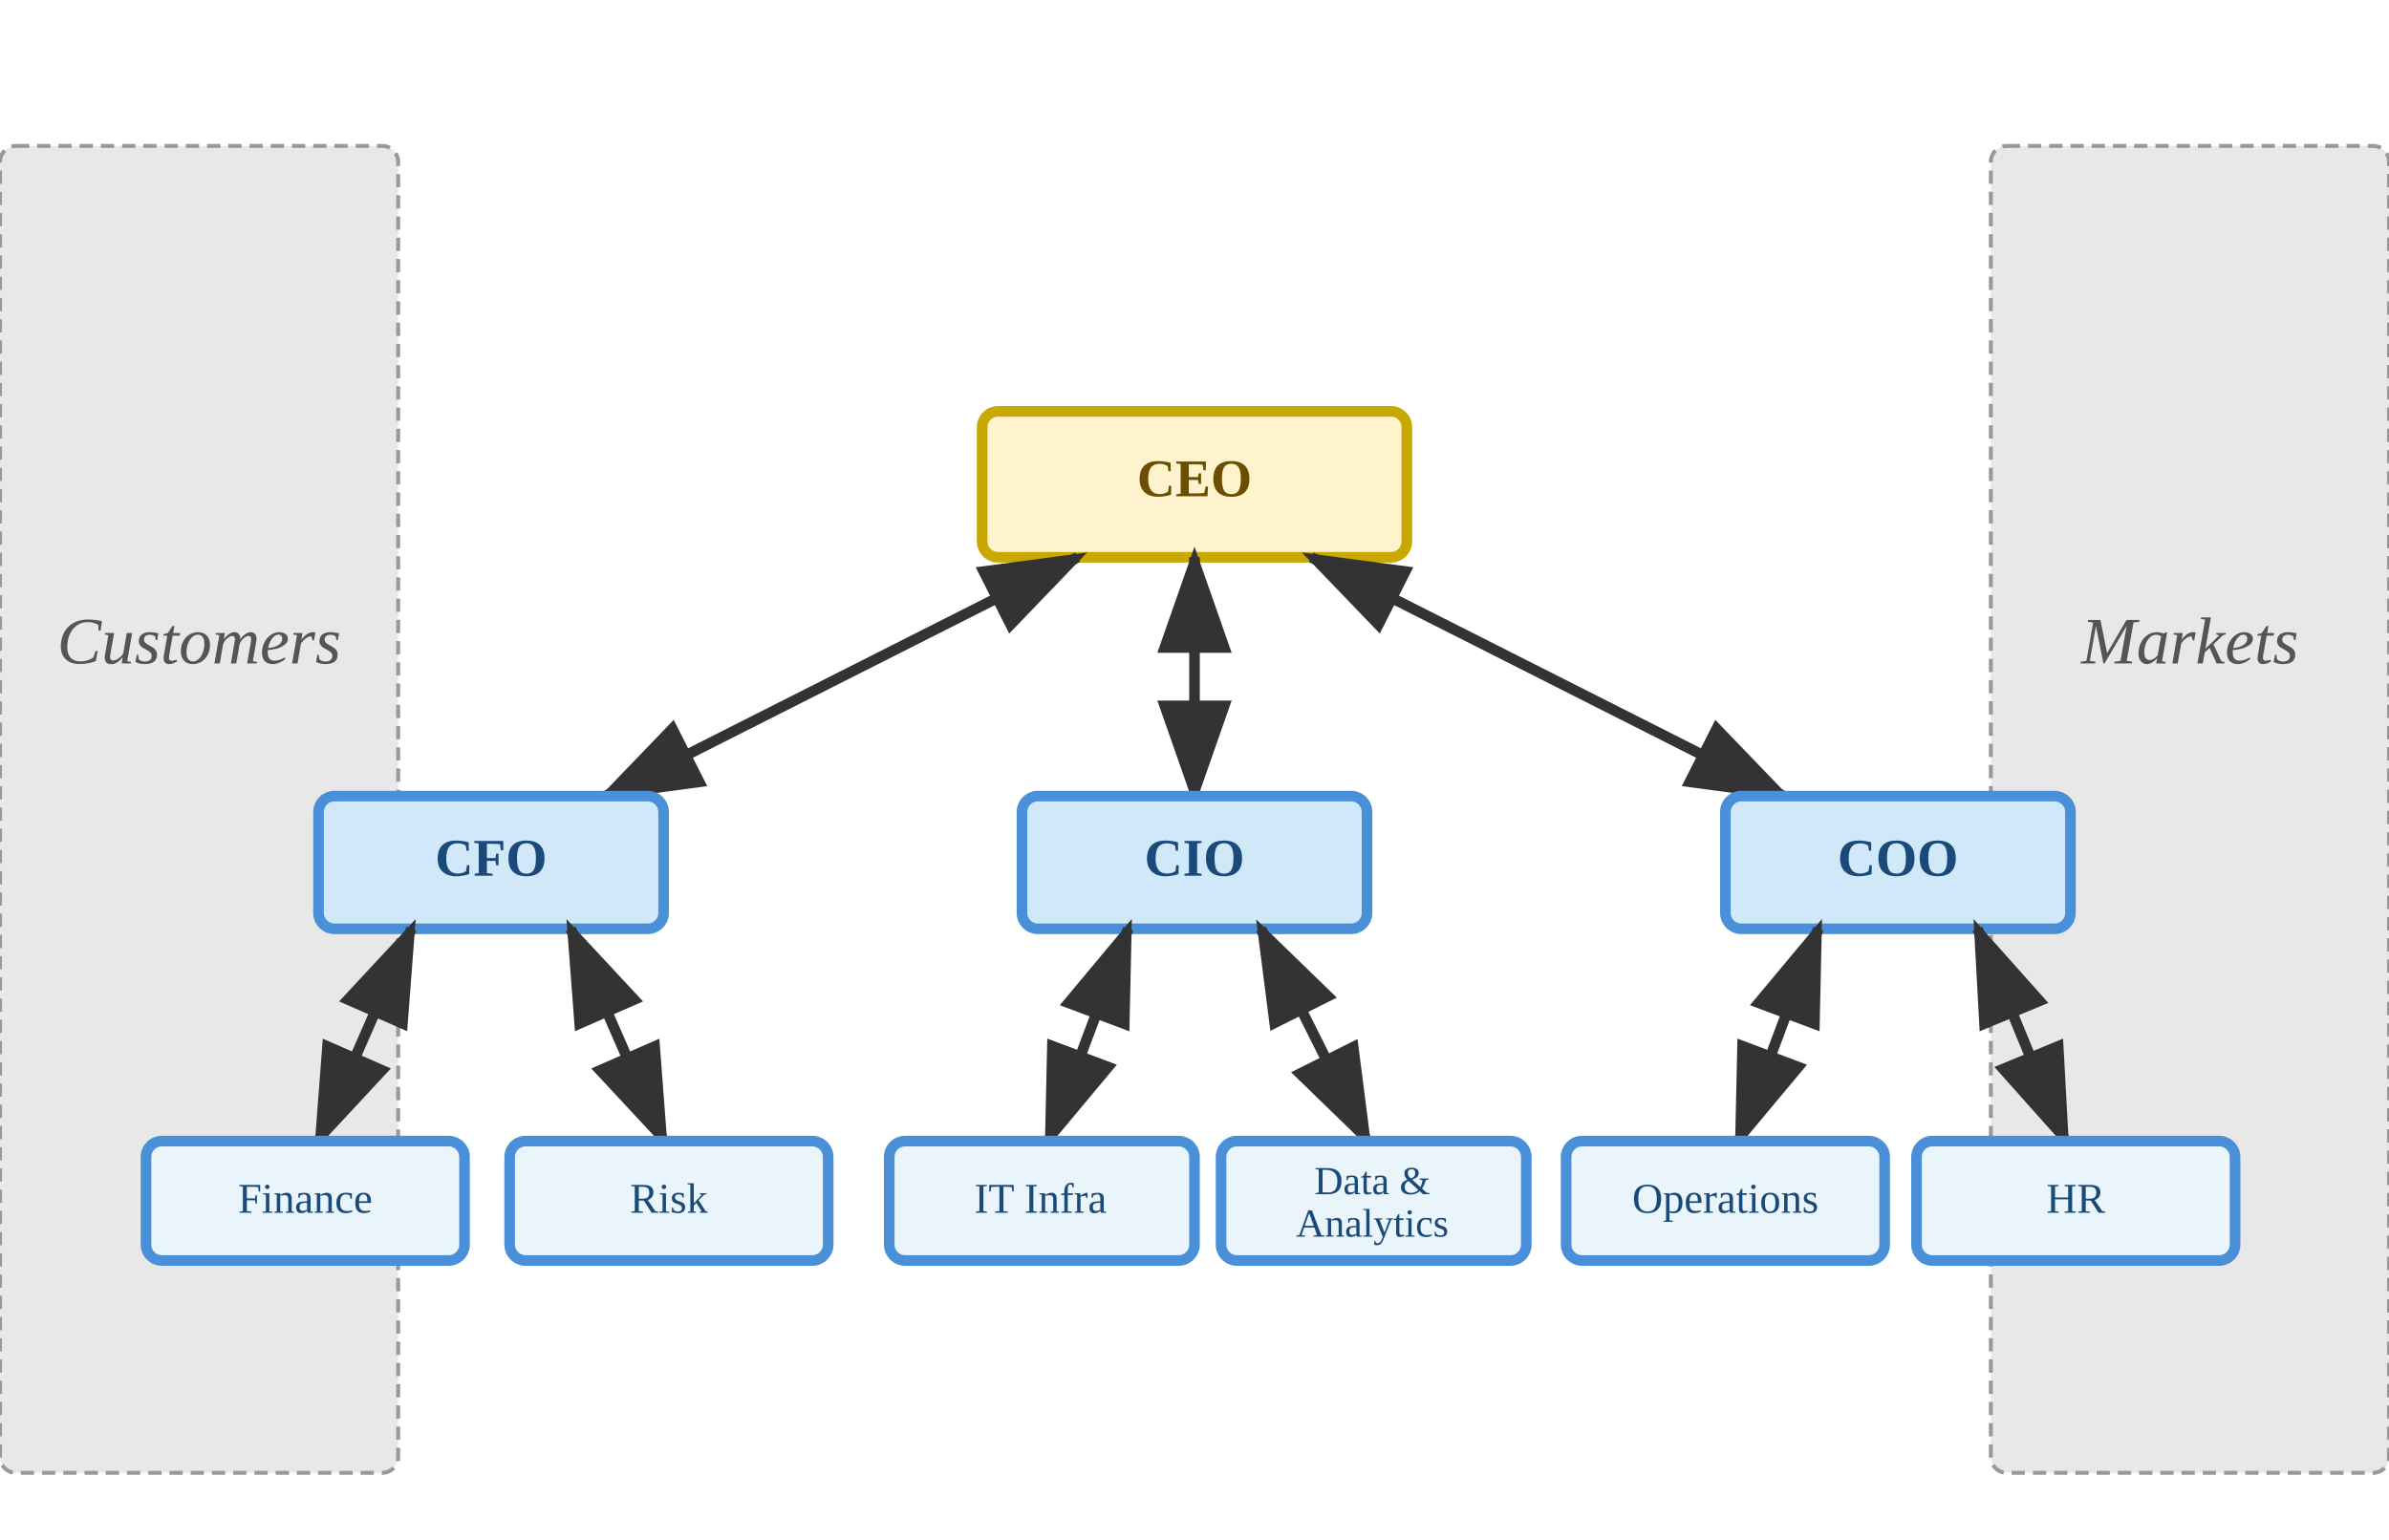
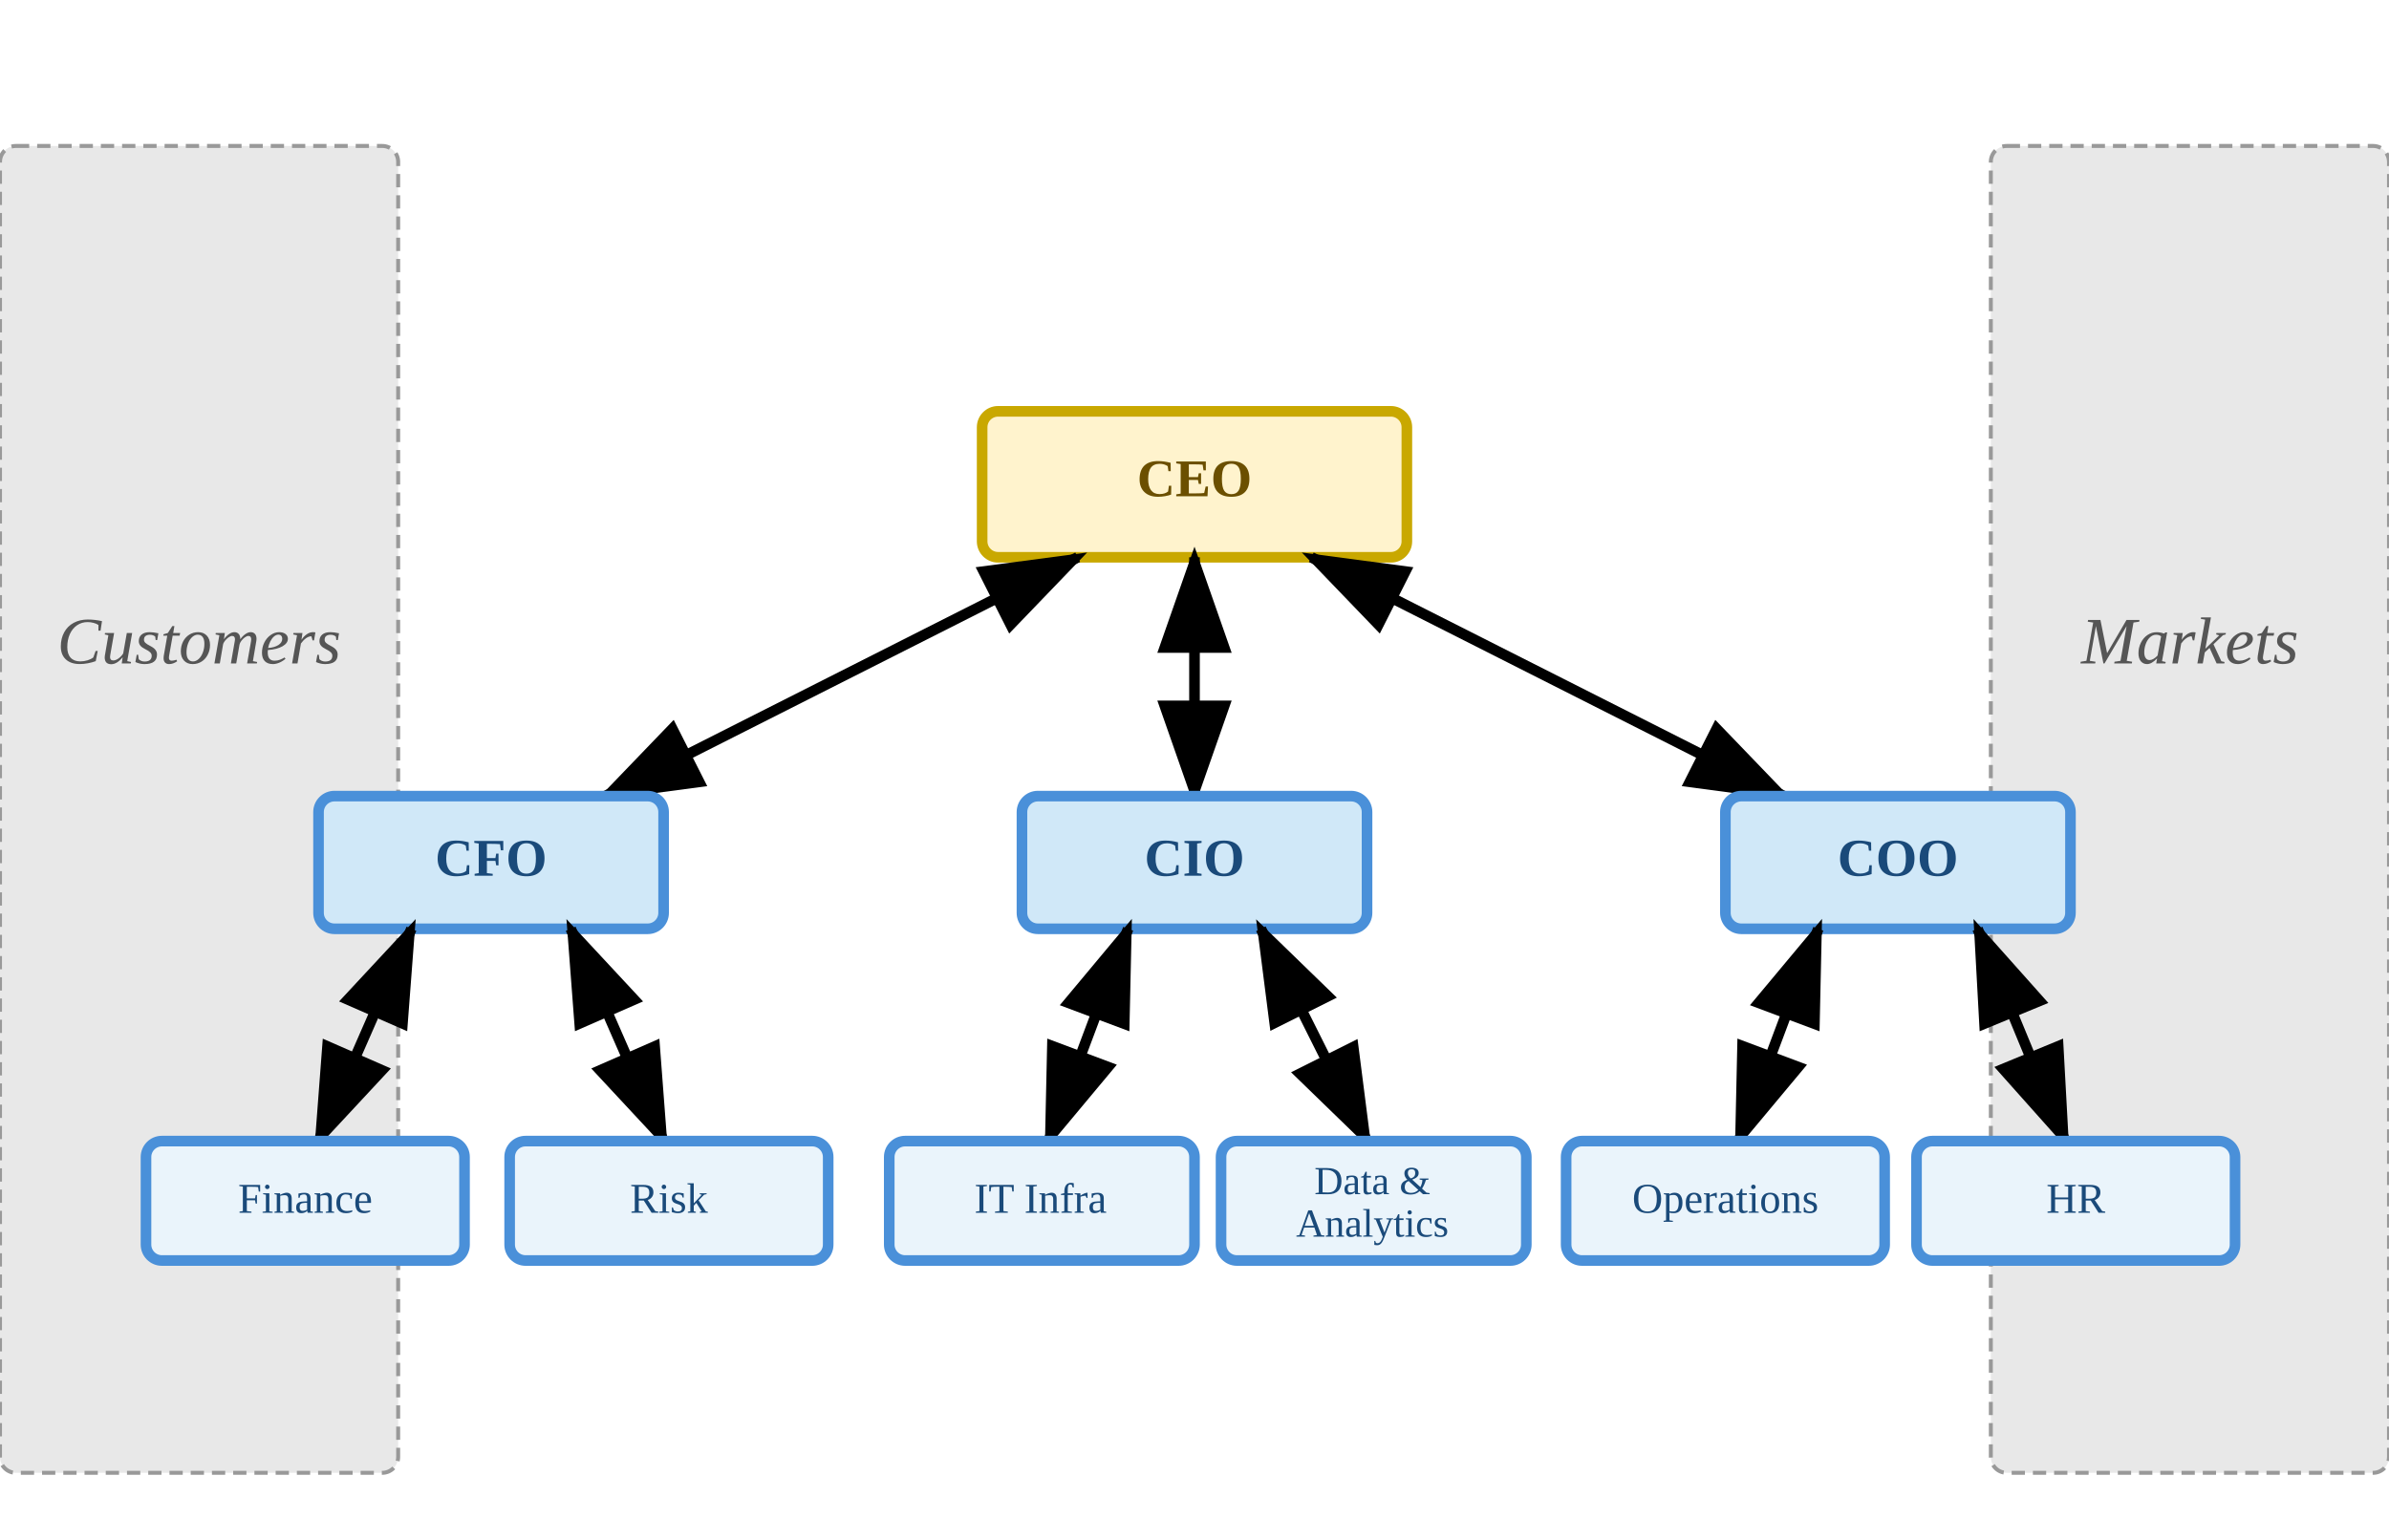
<svg xmlns="http://www.w3.org/2000/svg" viewBox="0 0 900 580">
  <defs>
    <marker id="arrowEnd" markerWidth="10" markerHeight="7" refX="9" refY="3.5" orient="auto">
-       <polygon points="0 0, 10 3.5, 0 7" fill="#333" />
+       <polygon points="0 0, 10 3.5, 0 7" fill="currentColor" />
    </marker>
    <marker id="arrowStart" markerWidth="10" markerHeight="7" refX="1" refY="3.5" orient="auto">
-       <polygon points="10 0, 0 3.5, 10 7" fill="#333" />
+       <polygon points="10 0, 0 3.5, 10 7" fill="currentColor" />
    </marker>
    <marker id="arrowDashedEnd" markerWidth="10" markerHeight="7" refX="9" refY="3.5" orient="auto">
      <polygon points="0 0, 10 3.5, 0 7" fill="#999" />
    </marker>
  </defs>
  <rect x="0" y="55" width="150" height="500" rx="6" fill="#e8e8e8" stroke="#999" stroke-width="1.5" stroke-dasharray="5,3" />
  <text x="75" y="250" text-anchor="middle" font-size="25" fill="#555" font-style="italic">Customers</text>
  <rect x="750" y="55" width="150" height="500" rx="6" fill="#e8e8e8" stroke="#999" stroke-width="1.5" stroke-dasharray="5,3" />
  <text x="825" y="250" text-anchor="middle" font-size="25" fill="#555" font-style="italic">Markets</text>
  <rect x="370" y="155" width="160" height="55" rx="6" fill="#fff3cd" stroke="#c9a800" stroke-width="4" />
  <text x="450" y="187" text-anchor="middle" font-size="20" font-weight="bold" fill="#6b4f00">CEO</text>
-   <line x1="406" y1="210" x2="228" y2="300" stroke="#333" stroke-width="4" marker-end="url(#arrowEnd)" marker-start="url(#arrowStart)" />
-   <line x1="450" y1="210" x2="450" y2="300" stroke="#333" stroke-width="4" marker-end="url(#arrowEnd)" marker-start="url(#arrowStart)" />
-   <line x1="494" y1="210" x2="672" y2="300" stroke="#333" stroke-width="4" marker-end="url(#arrowEnd)" marker-start="url(#arrowStart)" />
+   <line x1="406" y1="210" x2="228" y2="300" stroke="currentColor" stroke-width="4" marker-end="url(#arrowEnd)" marker-start="url(#arrowStart)" />
+   <line x1="450" y1="210" x2="450" y2="300" stroke="currentColor" stroke-width="4" marker-end="url(#arrowEnd)" marker-start="url(#arrowStart)" />
+   <line x1="494" y1="210" x2="672" y2="300" stroke="currentColor" stroke-width="4" marker-end="url(#arrowEnd)" marker-start="url(#arrowStart)" />
  <rect x="120" y="300" width="130" height="50" rx="6" fill="#d0e8f8" stroke="#4a90d9" stroke-width="4" />
  <text x="185" y="330" text-anchor="middle" font-size="20" font-weight="bold" fill="#1a4a7a">CFO</text>
  <rect x="385" y="300" width="130" height="50" rx="6" fill="#d0e8f8" stroke="#4a90d9" stroke-width="4" />
  <text x="450" y="330" text-anchor="middle" font-size="20" font-weight="bold" fill="#1a4a7a">CIO</text>
  <rect x="650" y="300" width="130" height="50" rx="6" fill="#d0e8f8" stroke="#4a90d9" stroke-width="4" />
  <text x="715" y="330" text-anchor="middle" font-size="20" font-weight="bold" fill="#1a4a7a">COO</text>
-   <line x1="155" y1="350" x2="120" y2="430" stroke="#333" stroke-width="4" marker-end="url(#arrowEnd)" marker-start="url(#arrowStart)" />
-   <line x1="215" y1="350" x2="250" y2="430" stroke="#333" stroke-width="4" marker-end="url(#arrowEnd)" marker-start="url(#arrowStart)" />
-   <line x1="425" y1="350" x2="395" y2="430" stroke="#333" stroke-width="4" marker-end="url(#arrowEnd)" marker-start="url(#arrowStart)" />
-   <line x1="475" y1="350" x2="515" y2="430" stroke="#333" stroke-width="4" marker-end="url(#arrowEnd)" marker-start="url(#arrowStart)" />
-   <line x1="685" y1="350" x2="655" y2="430" stroke="#333" stroke-width="4" marker-end="url(#arrowEnd)" marker-start="url(#arrowStart)" />
-   <line x1="745" y1="350" x2="778" y2="430" stroke="#333" stroke-width="4" marker-end="url(#arrowEnd)" marker-start="url(#arrowStart)" />
+   <line x1="155" y1="350" x2="120" y2="430" stroke="currentColor" stroke-width="4" marker-end="url(#arrowEnd)" marker-start="url(#arrowStart)" />
+   <line x1="215" y1="350" x2="250" y2="430" stroke="currentColor" stroke-width="4" marker-end="url(#arrowEnd)" marker-start="url(#arrowStart)" />
+   <line x1="425" y1="350" x2="395" y2="430" stroke="currentColor" stroke-width="4" marker-end="url(#arrowEnd)" marker-start="url(#arrowStart)" />
+   <line x1="475" y1="350" x2="515" y2="430" stroke="currentColor" stroke-width="4" marker-end="url(#arrowEnd)" marker-start="url(#arrowStart)" />
+   <line x1="685" y1="350" x2="655" y2="430" stroke="currentColor" stroke-width="4" marker-end="url(#arrowEnd)" marker-start="url(#arrowStart)" />
+   <line x1="745" y1="350" x2="778" y2="430" stroke="currentColor" stroke-width="4" marker-end="url(#arrowEnd)" marker-start="url(#arrowStart)" />
  <rect x="55" y="430" width="120" height="45" rx="6" fill="#eaf4fb" stroke="#4a90d9" stroke-width="4" />
  <text x="115" y="457" text-anchor="middle" font-size="16" fill="#1a4a7a">Finance</text>
  <rect x="192" y="430" width="120" height="45" rx="6" fill="#eaf4fb" stroke="#4a90d9" stroke-width="4" />
  <text x="252" y="457" text-anchor="middle" font-size="16" fill="#1a4a7a">Risk</text>
  <rect x="335" y="430" width="115" height="45" rx="6" fill="#eaf4fb" stroke="#4a90d9" stroke-width="4" />
  <text x="392" y="457" text-anchor="middle" font-size="16" fill="#1a4a7a">IT Infra</text>
  <rect x="460" y="430" width="115" height="45" rx="6" fill="#eaf4fb" stroke="#4a90d9" stroke-width="4" />
  <text x="517" y="450" text-anchor="middle" font-size="15" fill="#1a4a7a">Data &amp;</text>
  <text x="517" y="466" text-anchor="middle" font-size="15" fill="#1a4a7a">Analytics</text>
  <rect x="590" y="430" width="120" height="45" rx="6" fill="#eaf4fb" stroke="#4a90d9" stroke-width="4" />
  <text x="650" y="457" text-anchor="middle" font-size="16" fill="#1a4a7a">Operations</text>
  <rect x="722" y="430" width="120" height="45" rx="6" fill="#eaf4fb" stroke="#4a90d9" stroke-width="4" />
  <text x="782" y="457" text-anchor="middle" font-size="16" fill="#1a4a7a">HR</text>
</svg>
